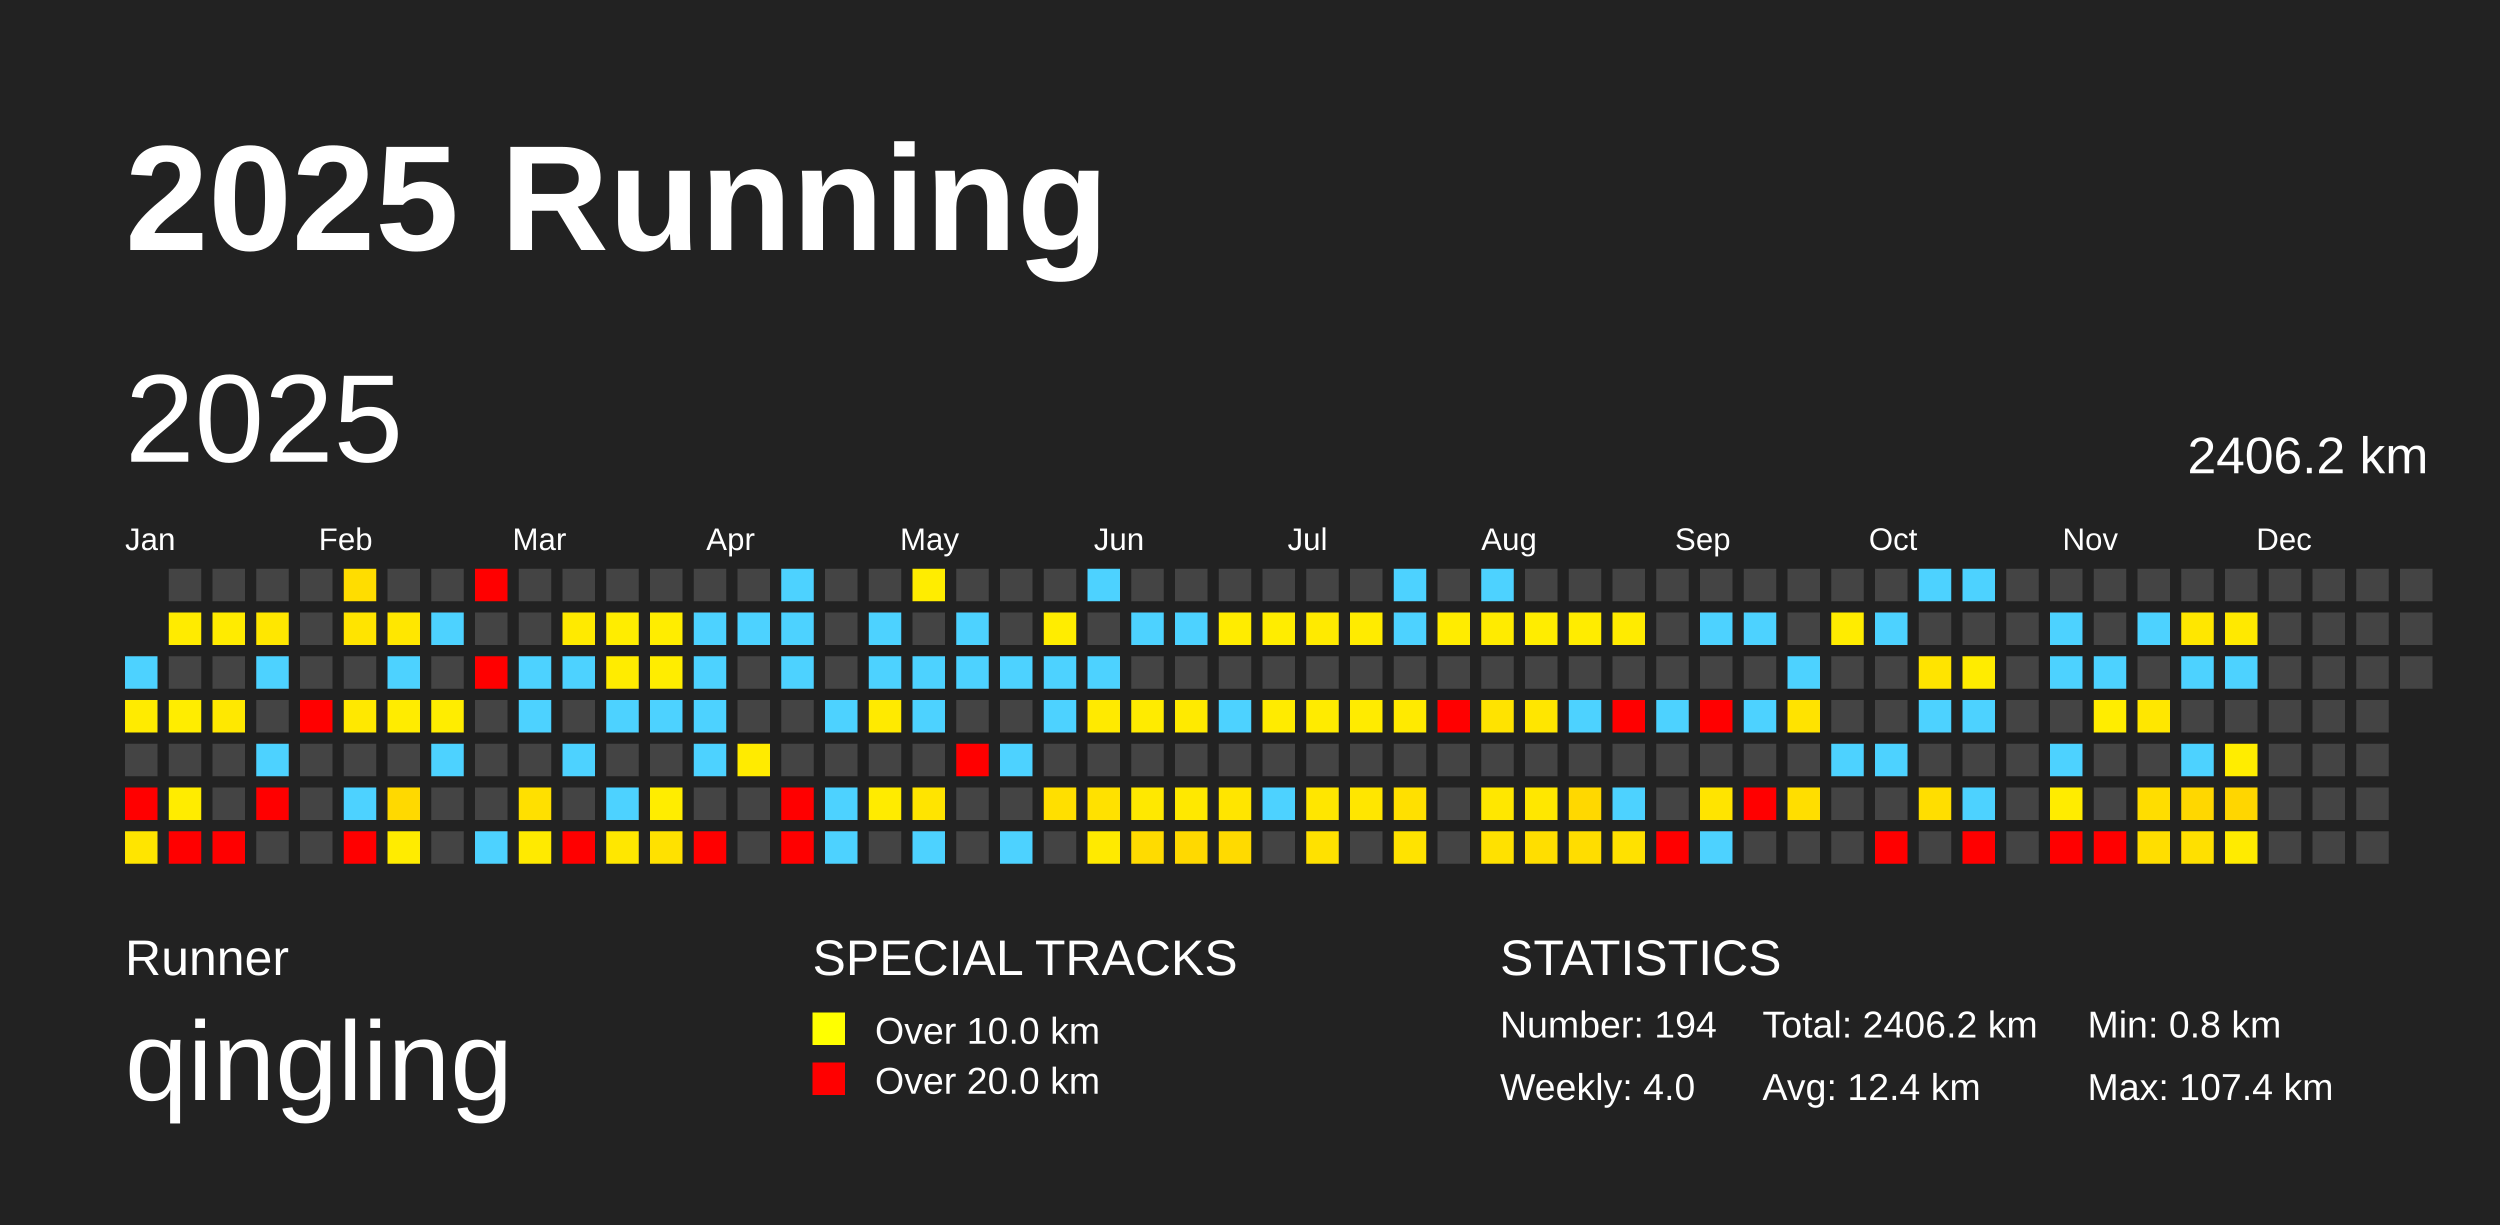
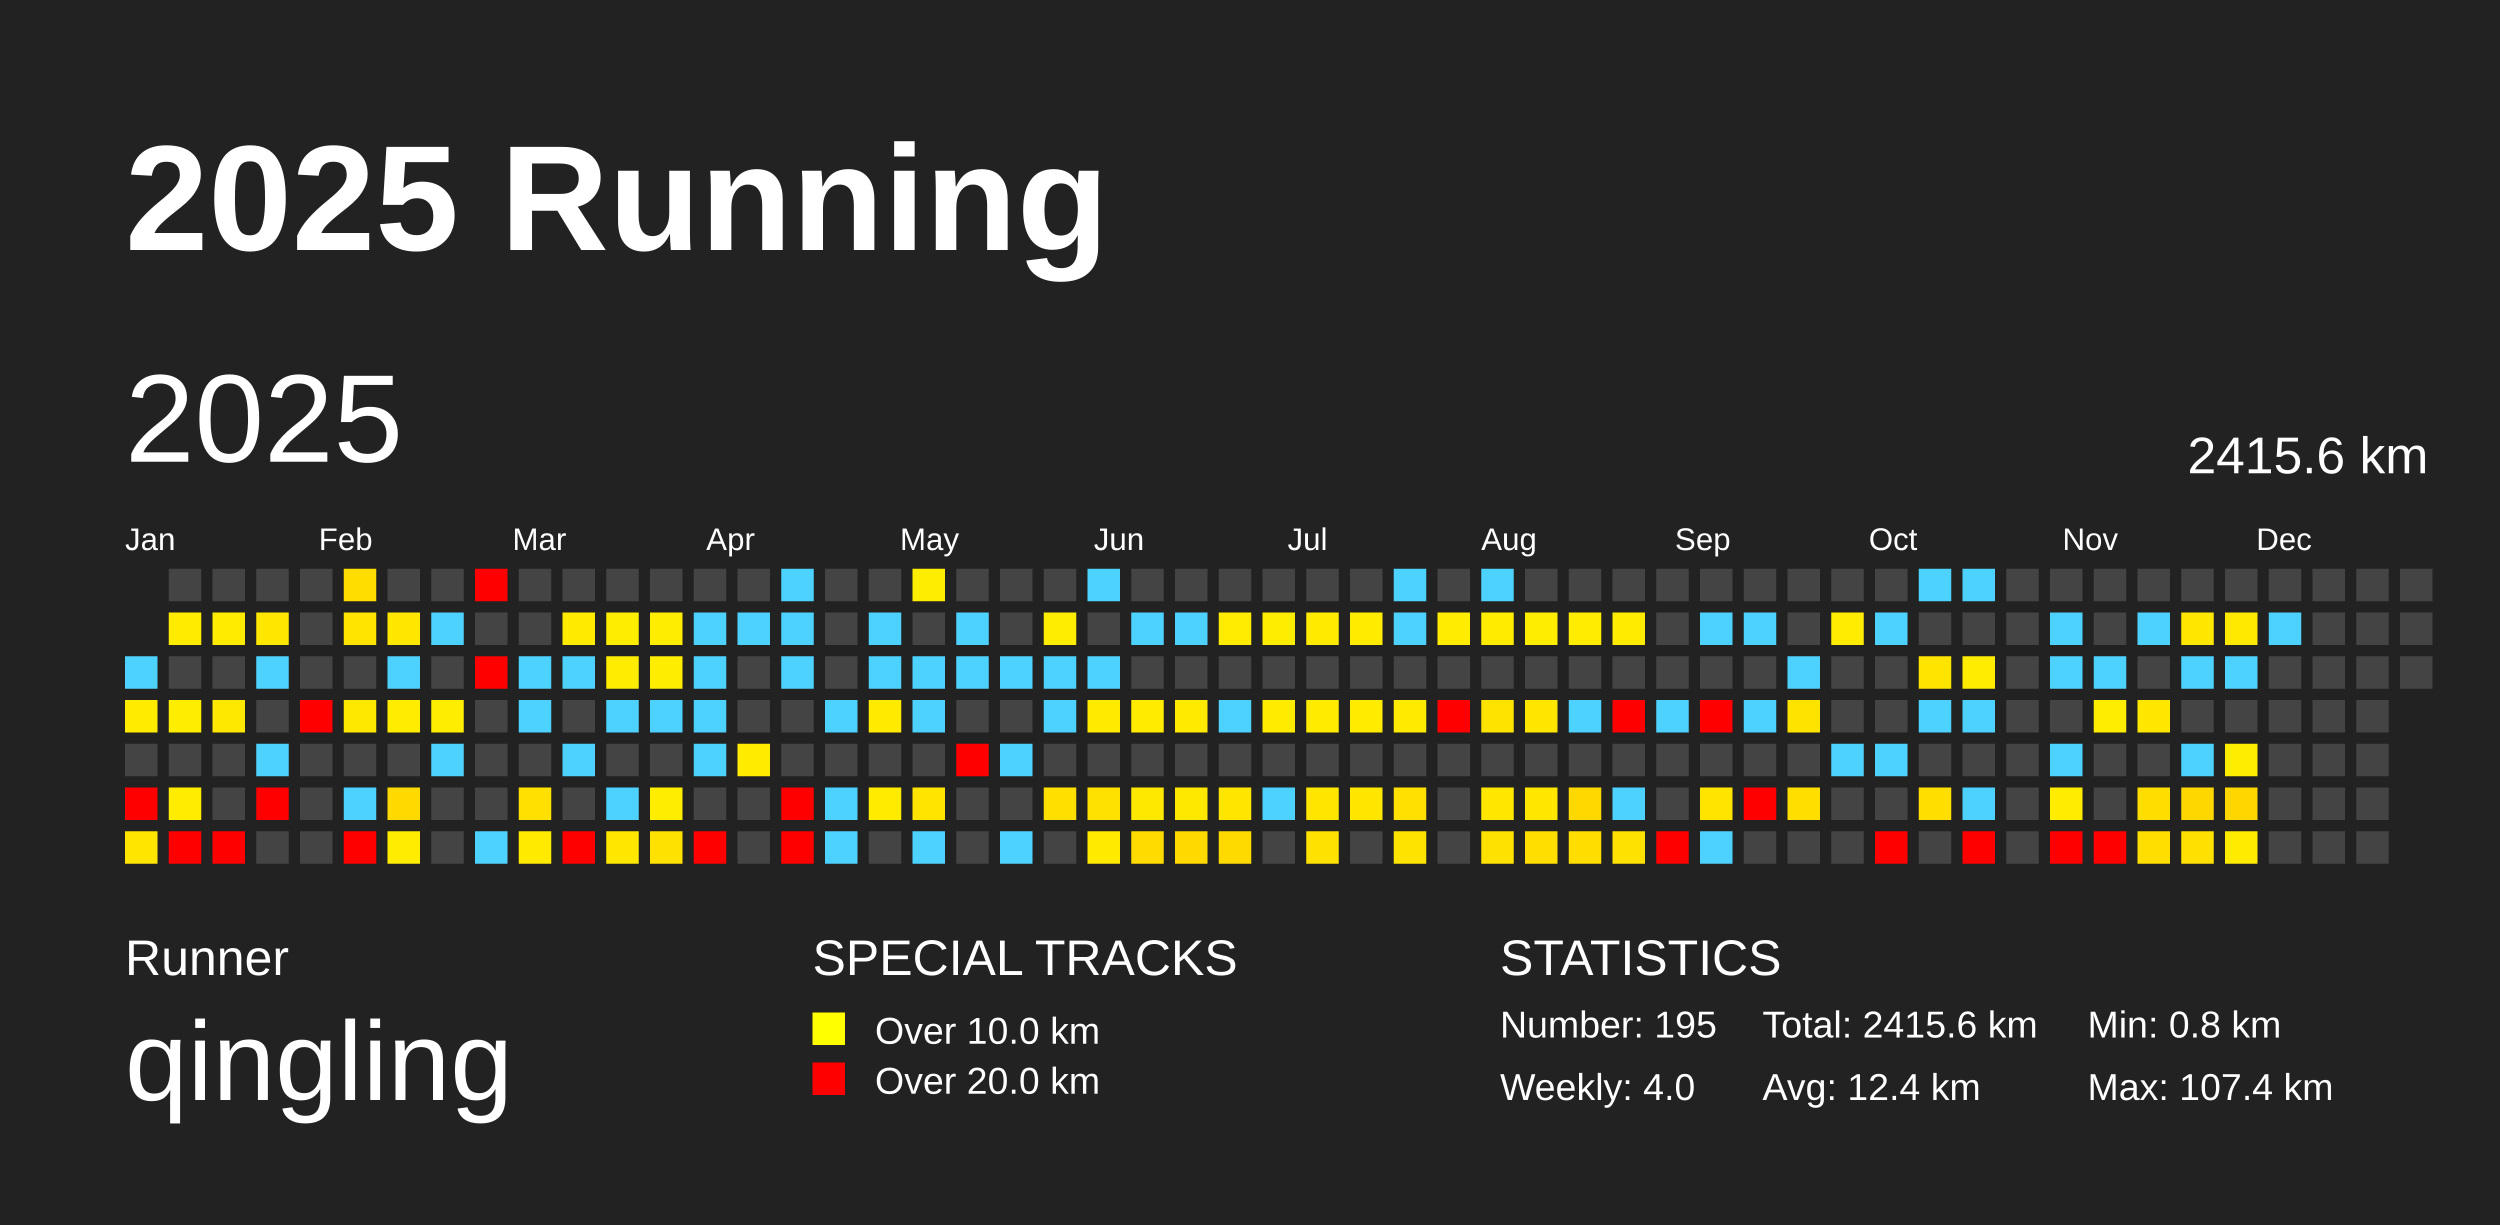
<svg xmlns="http://www.w3.org/2000/svg" baseProfile="full" height="98mm" version="1.1" viewBox="0,0,200,98" width="200mm">
  <defs />
  <rect fill="#222222" height="98" width="200" x="0" y="0" />
  <text fill="#FFFFFF" style="font-size:12px; font-family:Arial; font-weight:bold;" x="10" y="20">2025 Running</text>
  <text fill="#FFFFFF" style="font-size:4px; font-family:Arial" x="10" y="78">Runner</text>
  <text fill="#FFFFFF" style="font-size:9px; font-family:Arial" x="10" y="88">qingling</text>
  <text fill="#FFFFFF" style="font-size:4px; font-family:Arial" x="65" y="78">SPECIAL TRACKS</text>
  <rect fill="yellow" height="2.6" width="2.6" x="65" y="81" />
  <text fill="#FFFFFF" style="font-size:3px; font-family:Arial" x="70" y="83.5">Over 10.0 km</text>
  <rect fill="red" height="2.6" width="2.6" x="65" y="85" />
  <text fill="#FFFFFF" style="font-size:3px; font-family:Arial" x="70" y="87.5">Over 20.0 km</text>
  <text fill="#FFFFFF" style="font-size:4px; font-family:Arial" x="120" y="78">STATISTICS</text>
-   <text fill="#FFFFFF" style="font-size:3px; font-family:Arial" x="120" y="83">Number: 194</text>
+   <text fill="#FFFFFF" style="font-size:3px; font-family:Arial" x="120" y="83">Number: 195</text>
  <text fill="#FFFFFF" style="font-size:3px; font-family:Arial" x="120" y="88">Weekly: 4.0</text>
-   <text fill="#FFFFFF" style="font-size:3px; font-family:Arial" x="141" y="83">Total: 2406.2 km</text>
+   <text fill="#FFFFFF" style="font-size:3px; font-family:Arial" x="141" y="83">Total: 2415.6 km</text>
  <text fill="#FFFFFF" style="font-size:3px; font-family:Arial" x="141" y="88">Avg: 12.4 km</text>
  <text fill="#FFFFFF" style="font-size:3px; font-family:Arial" x="167" y="83">Min: 0.8 km</text>
  <text fill="#FFFFFF" style="font-size:3px; font-family:Arial" x="167" y="88">Max: 107.4 km</text>
  <text dominant-baseline="hanging" fill="#FFFFFF" style="font-size:10.0px; font-family:Arial;" x="10" y="30">2025</text>
-   <text dominant-baseline="hanging" fill="#FFFFFF" style="font-size:4.125px; font-family:Arial;" x="175" y="35">2406.2 km</text>
+   <text dominant-baseline="hanging" fill="#FFFFFF" style="font-size:4.125px; font-family:Arial;" x="175" y="35">2415.6 km</text>
  <text fill="#FFFFFF" style="font-size:2.5px; font-family:Arial" x="10.0" y="44">Jan</text>
  <text fill="#FFFFFF" style="font-size:2.5px; font-family:Arial" x="25.5" y="44">Feb</text>
  <text fill="#FFFFFF" style="font-size:2.5px; font-family:Arial" x="41.0" y="44">Mar</text>
  <text fill="#FFFFFF" style="font-size:2.5px; font-family:Arial" x="56.5" y="44">Apr</text>
  <text fill="#FFFFFF" style="font-size:2.5px; font-family:Arial" x="72.0" y="44">May</text>
  <text fill="#FFFFFF" style="font-size:2.5px; font-family:Arial" x="87.5" y="44">Jun</text>
  <text fill="#FFFFFF" style="font-size:2.5px; font-family:Arial" x="103.0" y="44">Jul</text>
  <text fill="#FFFFFF" style="font-size:2.5px; font-family:Arial" x="118.5" y="44">Aug</text>
  <text fill="#FFFFFF" style="font-size:2.5px; font-family:Arial" x="134.0" y="44">Sep</text>
  <text fill="#FFFFFF" style="font-size:2.5px; font-family:Arial" x="149.5" y="44">Oct</text>
  <text fill="#FFFFFF" style="font-size:2.5px; font-family:Arial" x="165.0" y="44">Nov</text>
  <text fill="#FFFFFF" style="font-size:2.5px; font-family:Arial" x="180.5" y="44">Dec</text>
  <rect fill="#4dd2ff" height="2.6" width="2.6" x="10.0" y="52.5" />
  <rect fill="#ffeb00" height="2.6" width="2.6" x="10.0" y="56.0" />
  <rect fill="#444444" height="2.6" width="2.6" x="10.0" y="59.5" />
  <rect fill="red" height="2.6" width="2.6" x="10.0" y="63.0" />
  <rect fill="#ffe500" height="2.6" width="2.6" x="10.0" y="66.5" />
  <rect fill="#444444" height="2.6" width="2.6" x="13.5" y="45.5" />
  <rect fill="#ffeb00" height="2.6" width="2.6" x="13.5" y="49.0" />
  <rect fill="#444444" height="2.6" width="2.6" x="13.5" y="52.5" />
  <rect fill="#ffed00" height="2.6" width="2.6" x="13.5" y="56.0" />
  <rect fill="#444444" height="2.6" width="2.6" x="13.5" y="59.5" />
  <rect fill="#ffec00" height="2.6" width="2.6" x="13.5" y="63.0" />
  <rect fill="red" height="2.6" width="2.6" x="13.5" y="66.5" />
  <rect fill="#444444" height="2.6" width="2.6" x="17.0" y="45.5" />
  <rect fill="#ffeb00" height="2.6" width="2.6" x="17.0" y="49.0" />
  <rect fill="#444444" height="2.6" width="2.6" x="17.0" y="52.5" />
  <rect fill="#ffe800" height="2.6" width="2.6" x="17.0" y="56.0" />
  <rect fill="#444444" height="2.6" width="2.6" x="17.0" y="59.5" />
  <rect fill="#444444" height="2.6" width="2.6" x="17.0" y="63.0" />
  <rect fill="red" height="2.6" width="2.6" x="17.0" y="66.5" />
  <rect fill="#444444" height="2.6" width="2.6" x="20.5" y="45.5" />
  <rect fill="#ffe700" height="2.6" width="2.6" x="20.5" y="49.0" />
  <rect fill="#4dd2ff" height="2.6" width="2.6" x="20.5" y="52.5" />
  <rect fill="#444444" height="2.6" width="2.6" x="20.5" y="56.0" />
  <rect fill="#4dd2ff" height="2.6" width="2.6" x="20.5" y="59.5" />
  <rect fill="red" height="2.6" width="2.6" x="20.5" y="63.0" />
  <rect fill="#444444" height="2.6" width="2.6" x="20.5" y="66.5" />
  <rect fill="#444444" height="2.6" width="2.6" x="24.0" y="45.5" />
  <rect fill="#444444" height="2.6" width="2.6" x="24.0" y="49.0" />
  <rect fill="#444444" height="2.6" width="2.6" x="24.0" y="52.5" />
  <rect fill="red" height="2.6" width="2.6" x="24.0" y="56.0" />
  <rect fill="#444444" height="2.6" width="2.6" x="24.0" y="59.5" />
  <rect fill="#444444" height="2.6" width="2.6" x="24.0" y="63.0" />
  <rect fill="#444444" height="2.6" width="2.6" x="24.0" y="66.5" />
  <rect fill="#ffdd00" height="2.6" width="2.6" x="27.5" y="45.5" />
  <rect fill="#ffe400" height="2.6" width="2.6" x="27.5" y="49.0" />
  <rect fill="#444444" height="2.6" width="2.6" x="27.5" y="52.5" />
  <rect fill="#ffe800" height="2.6" width="2.6" x="27.5" y="56.0" />
  <rect fill="#444444" height="2.6" width="2.6" x="27.5" y="59.5" />
  <rect fill="#4dd2ff" height="2.6" width="2.6" x="27.5" y="63.0" />
  <rect fill="red" height="2.6" width="2.6" x="27.5" y="66.5" />
  <rect fill="#444444" height="2.6" width="2.6" x="31.0" y="45.5" />
  <rect fill="#ffe700" height="2.6" width="2.6" x="31.0" y="49.0" />
  <rect fill="#4dd2ff" height="2.6" width="2.6" x="31.0" y="52.5" />
  <rect fill="#ffec00" height="2.6" width="2.6" x="31.0" y="56.0" />
  <rect fill="#444444" height="2.6" width="2.6" x="31.0" y="59.5" />
  <rect fill="#ffd900" height="2.6" width="2.6" x="31.0" y="63.0" />
  <rect fill="#ffec00" height="2.6" width="2.6" x="31.0" y="66.5" />
  <rect fill="#444444" height="2.6" width="2.6" x="34.5" y="45.5" />
  <rect fill="#4dd2ff" height="2.6" width="2.6" x="34.5" y="49.0" />
  <rect fill="#444444" height="2.6" width="2.6" x="34.5" y="52.5" />
  <rect fill="#ffed00" height="2.6" width="2.6" x="34.5" y="56.0" />
  <rect fill="#4dd2ff" height="2.6" width="2.6" x="34.5" y="59.5" />
  <rect fill="#444444" height="2.6" width="2.6" x="34.5" y="63.0" />
  <rect fill="#444444" height="2.6" width="2.6" x="34.5" y="66.5" />
  <rect fill="red" height="2.6" width="2.6" x="38.0" y="45.5" />
  <rect fill="#444444" height="2.6" width="2.6" x="38.0" y="49.0" />
  <rect fill="red" height="2.6" width="2.6" x="38.0" y="52.5" />
  <rect fill="#444444" height="2.6" width="2.6" x="38.0" y="56.0" />
  <rect fill="#444444" height="2.6" width="2.6" x="38.0" y="59.5" />
  <rect fill="#444444" height="2.6" width="2.6" x="38.0" y="63.0" />
  <rect fill="#4dd2ff" height="2.6" width="2.6" x="38.0" y="66.5" />
  <rect fill="#444444" height="2.6" width="2.6" x="41.5" y="45.5" />
  <rect fill="#444444" height="2.6" width="2.6" x="41.5" y="49.0" />
  <rect fill="#4dd2ff" height="2.6" width="2.6" x="41.5" y="52.5" />
  <rect fill="#4dd2ff" height="2.6" width="2.6" x="41.5" y="56.0" />
  <rect fill="#444444" height="2.6" width="2.6" x="41.5" y="59.5" />
  <rect fill="#ffe000" height="2.6" width="2.6" x="41.5" y="63.0" />
  <rect fill="#ffea00" height="2.6" width="2.6" x="41.5" y="66.5" />
  <rect fill="#444444" height="2.6" width="2.6" x="45.0" y="45.5" />
  <rect fill="#ffea00" height="2.6" width="2.6" x="45.0" y="49.0" />
  <rect fill="#4dd2ff" height="2.6" width="2.6" x="45.0" y="52.5" />
  <rect fill="#444444" height="2.6" width="2.6" x="45.0" y="56.0" />
  <rect fill="#4dd2ff" height="2.6" width="2.6" x="45.0" y="59.5" />
  <rect fill="#444444" height="2.6" width="2.6" x="45.0" y="63.0" />
  <rect fill="red" height="2.6" width="2.6" x="45.0" y="66.5" />
  <rect fill="#444444" height="2.6" width="2.6" x="48.5" y="45.5" />
  <rect fill="#ffed00" height="2.6" width="2.6" x="48.5" y="49.0" />
  <rect fill="#ffec00" height="2.6" width="2.6" x="48.5" y="52.5" />
  <rect fill="#4dd2ff" height="2.6" width="2.6" x="48.5" y="56.0" />
  <rect fill="#444444" height="2.6" width="2.6" x="48.5" y="59.5" />
  <rect fill="#4dd2ff" height="2.6" width="2.6" x="48.5" y="63.0" />
  <rect fill="#ffe700" height="2.6" width="2.6" x="48.5" y="66.5" />
  <rect fill="#444444" height="2.6" width="2.6" x="52.0" y="45.5" />
  <rect fill="#ffed00" height="2.6" width="2.6" x="52.0" y="49.0" />
  <rect fill="#ffed00" height="2.6" width="2.6" x="52.0" y="52.5" />
  <rect fill="#4dd2ff" height="2.6" width="2.6" x="52.0" y="56.0" />
  <rect fill="#444444" height="2.6" width="2.6" x="52.0" y="59.5" />
  <rect fill="#ffed00" height="2.6" width="2.6" x="52.0" y="63.0" />
  <rect fill="#ffe100" height="2.6" width="2.6" x="52.0" y="66.5" />
  <rect fill="#444444" height="2.6" width="2.6" x="55.5" y="45.5" />
  <rect fill="#4dd2ff" height="2.6" width="2.6" x="55.5" y="49.0" />
  <rect fill="#4dd2ff" height="2.6" width="2.6" x="55.5" y="52.5" />
  <rect fill="#4dd2ff" height="2.6" width="2.6" x="55.5" y="56.0" />
  <rect fill="#4dd2ff" height="2.6" width="2.6" x="55.5" y="59.5" />
  <rect fill="#444444" height="2.6" width="2.6" x="55.5" y="63.0" />
  <rect fill="red" height="2.6" width="2.6" x="55.5" y="66.5" />
  <rect fill="#444444" height="2.6" width="2.6" x="59.0" y="45.5" />
  <rect fill="#4dd2ff" height="2.6" width="2.6" x="59.0" y="49.0" />
  <rect fill="#444444" height="2.6" width="2.6" x="59.0" y="52.5" />
  <rect fill="#444444" height="2.6" width="2.6" x="59.0" y="56.0" />
  <rect fill="#ffeb00" height="2.6" width="2.6" x="59.0" y="59.5" />
  <rect fill="#444444" height="2.6" width="2.6" x="59.0" y="63.0" />
  <rect fill="#444444" height="2.6" width="2.6" x="59.0" y="66.5" />
  <rect fill="#4dd2ff" height="2.6" width="2.6" x="62.5" y="45.5" />
  <rect fill="#4dd2ff" height="2.6" width="2.6" x="62.5" y="49.0" />
  <rect fill="#4dd2ff" height="2.6" width="2.6" x="62.5" y="52.5" />
  <rect fill="#444444" height="2.6" width="2.6" x="62.5" y="56.0" />
  <rect fill="#444444" height="2.6" width="2.6" x="62.5" y="59.5" />
  <rect fill="red" height="2.6" width="2.6" x="62.5" y="63.0" />
  <rect fill="red" height="2.6" width="2.6" x="62.5" y="66.5" />
  <rect fill="#444444" height="2.6" width="2.6" x="66.0" y="45.5" />
  <rect fill="#444444" height="2.6" width="2.6" x="66.0" y="49.0" />
  <rect fill="#444444" height="2.6" width="2.6" x="66.0" y="52.5" />
  <rect fill="#4dd2ff" height="2.6" width="2.6" x="66.0" y="56.0" />
  <rect fill="#444444" height="2.6" width="2.6" x="66.0" y="59.5" />
  <rect fill="#4dd2ff" height="2.6" width="2.6" x="66.0" y="63.0" />
  <rect fill="#4dd2ff" height="2.6" width="2.6" x="66.0" y="66.5" />
  <rect fill="#444444" height="2.6" width="2.6" x="69.5" y="45.5" />
  <rect fill="#4dd2ff" height="2.6" width="2.6" x="69.5" y="49.0" />
  <rect fill="#4dd2ff" height="2.6" width="2.6" x="69.5" y="52.5" />
  <rect fill="#ffea00" height="2.6" width="2.6" x="69.5" y="56.0" />
  <rect fill="#444444" height="2.6" width="2.6" x="69.5" y="59.5" />
  <rect fill="#ffeb00" height="2.6" width="2.6" x="69.5" y="63.0" />
  <rect fill="#444444" height="2.6" width="2.6" x="69.5" y="66.5" />
  <rect fill="#ffed00" height="2.6" width="2.6" x="73.0" y="45.5" />
  <rect fill="#444444" height="2.6" width="2.6" x="73.0" y="49.0" />
  <rect fill="#4dd2ff" height="2.6" width="2.6" x="73.0" y="52.5" />
  <rect fill="#4dd2ff" height="2.6" width="2.6" x="73.0" y="56.0" />
  <rect fill="#444444" height="2.6" width="2.6" x="73.0" y="59.5" />
  <rect fill="#ffe400" height="2.6" width="2.6" x="73.0" y="63.0" />
  <rect fill="#4dd2ff" height="2.6" width="2.6" x="73.0" y="66.5" />
  <rect fill="#444444" height="2.6" width="2.6" x="76.5" y="45.5" />
  <rect fill="#4dd2ff" height="2.6" width="2.6" x="76.5" y="49.0" />
  <rect fill="#4dd2ff" height="2.6" width="2.6" x="76.5" y="52.5" />
  <rect fill="#444444" height="2.6" width="2.6" x="76.5" y="56.0" />
  <rect fill="red" height="2.6" width="2.6" x="76.5" y="59.5" />
  <rect fill="#444444" height="2.6" width="2.6" x="76.5" y="63.0" />
  <rect fill="#444444" height="2.6" width="2.6" x="76.5" y="66.5" />
  <rect fill="#444444" height="2.6" width="2.6" x="80.0" y="45.5" />
  <rect fill="#444444" height="2.6" width="2.6" x="80.0" y="49.0" />
  <rect fill="#4dd2ff" height="2.6" width="2.6" x="80.0" y="52.5" />
  <rect fill="#444444" height="2.6" width="2.6" x="80.0" y="56.0" />
  <rect fill="#4dd2ff" height="2.6" width="2.6" x="80.0" y="59.5" />
  <rect fill="#444444" height="2.6" width="2.6" x="80.0" y="63.0" />
  <rect fill="#4dd2ff" height="2.6" width="2.6" x="80.0" y="66.5" />
  <rect fill="#444444" height="2.6" width="2.6" x="83.5" y="45.5" />
  <rect fill="#ffed00" height="2.6" width="2.6" x="83.5" y="49.0" />
  <rect fill="#4dd2ff" height="2.6" width="2.6" x="83.5" y="52.5" />
  <rect fill="#4dd2ff" height="2.6" width="2.6" x="83.5" y="56.0" />
  <rect fill="#444444" height="2.6" width="2.6" x="83.5" y="59.5" />
  <rect fill="#ffdf00" height="2.6" width="2.6" x="83.5" y="63.0" />
  <rect fill="#444444" height="2.6" width="2.6" x="83.5" y="66.5" />
  <rect fill="#4dd2ff" height="2.6" width="2.6" x="87.0" y="45.5" />
  <rect fill="#444444" height="2.6" width="2.6" x="87.0" y="49.0" />
  <rect fill="#4dd2ff" height="2.6" width="2.6" x="87.0" y="52.5" />
  <rect fill="#ffea00" height="2.6" width="2.6" x="87.0" y="56.0" />
  <rect fill="#444444" height="2.6" width="2.6" x="87.0" y="59.5" />
  <rect fill="#ffe100" height="2.6" width="2.6" x="87.0" y="63.0" />
  <rect fill="#ffea00" height="2.6" width="2.6" x="87.0" y="66.5" />
  <rect fill="#444444" height="2.6" width="2.6" x="90.5" y="45.5" />
  <rect fill="#4dd2ff" height="2.6" width="2.6" x="90.5" y="49.0" />
  <rect fill="#444444" height="2.6" width="2.6" x="90.5" y="52.5" />
  <rect fill="#ffeb00" height="2.6" width="2.6" x="90.5" y="56.0" />
  <rect fill="#444444" height="2.6" width="2.6" x="90.5" y="59.5" />
  <rect fill="#ffe800" height="2.6" width="2.6" x="90.5" y="63.0" />
  <rect fill="#ffdb00" height="2.6" width="2.6" x="90.5" y="66.5" />
  <rect fill="#444444" height="2.6" width="2.6" x="94.0" y="45.5" />
  <rect fill="#4dd2ff" height="2.6" width="2.6" x="94.0" y="49.0" />
  <rect fill="#444444" height="2.6" width="2.6" x="94.0" y="52.5" />
  <rect fill="#ffea00" height="2.6" width="2.6" x="94.0" y="56.0" />
  <rect fill="#444444" height="2.6" width="2.6" x="94.0" y="59.5" />
  <rect fill="#ffe800" height="2.6" width="2.6" x="94.0" y="63.0" />
  <rect fill="#ffd900" height="2.6" width="2.6" x="94.0" y="66.5" />
  <rect fill="#444444" height="2.6" width="2.6" x="97.5" y="45.5" />
  <rect fill="#ffec00" height="2.6" width="2.6" x="97.5" y="49.0" />
  <rect fill="#444444" height="2.6" width="2.6" x="97.5" y="52.5" />
  <rect fill="#4dd2ff" height="2.6" width="2.6" x="97.5" y="56.0" />
  <rect fill="#444444" height="2.6" width="2.6" x="97.5" y="59.5" />
  <rect fill="#ffe500" height="2.6" width="2.6" x="97.5" y="63.0" />
  <rect fill="#ffda00" height="2.6" width="2.6" x="97.5" y="66.5" />
  <rect fill="#444444" height="2.6" width="2.6" x="101.0" y="45.5" />
  <rect fill="#ffed00" height="2.6" width="2.6" x="101.0" y="49.0" />
  <rect fill="#444444" height="2.6" width="2.6" x="101.0" y="52.5" />
  <rect fill="#ffeb00" height="2.6" width="2.6" x="101.0" y="56.0" />
  <rect fill="#444444" height="2.6" width="2.6" x="101.0" y="59.5" />
  <rect fill="#4dd2ff" height="2.6" width="2.6" x="101.0" y="63.0" />
  <rect fill="#444444" height="2.6" width="2.6" x="101.0" y="66.5" />
  <rect fill="#444444" height="2.6" width="2.6" x="104.5" y="45.5" />
  <rect fill="#ffea00" height="2.6" width="2.6" x="104.5" y="49.0" />
  <rect fill="#444444" height="2.6" width="2.6" x="104.5" y="52.5" />
  <rect fill="#ffeb00" height="2.6" width="2.6" x="104.5" y="56.0" />
  <rect fill="#444444" height="2.6" width="2.6" x="104.5" y="59.5" />
  <rect fill="#ffe600" height="2.6" width="2.6" x="104.5" y="63.0" />
  <rect fill="#ffe100" height="2.6" width="2.6" x="104.5" y="66.5" />
  <rect fill="#444444" height="2.6" width="2.6" x="108.0" y="45.5" />
  <rect fill="#ffeb00" height="2.6" width="2.6" x="108.0" y="49.0" />
  <rect fill="#444444" height="2.6" width="2.6" x="108.0" y="52.5" />
  <rect fill="#ffeb00" height="2.6" width="2.6" x="108.0" y="56.0" />
  <rect fill="#444444" height="2.6" width="2.6" x="108.0" y="59.5" />
  <rect fill="#ffe600" height="2.6" width="2.6" x="108.0" y="63.0" />
  <rect fill="#444444" height="2.6" width="2.6" x="108.0" y="66.5" />
  <rect fill="#4dd2ff" height="2.6" width="2.6" x="111.5" y="45.5" />
  <rect fill="#4dd2ff" height="2.6" width="2.6" x="111.5" y="49.0" />
  <rect fill="#444444" height="2.6" width="2.6" x="111.5" y="52.5" />
  <rect fill="#ffea00" height="2.6" width="2.6" x="111.5" y="56.0" />
  <rect fill="#444444" height="2.6" width="2.6" x="111.5" y="59.5" />
  <rect fill="#ffe000" height="2.6" width="2.6" x="111.5" y="63.0" />
  <rect fill="#ffe300" height="2.6" width="2.6" x="111.5" y="66.5" />
  <rect fill="#444444" height="2.6" width="2.6" x="115.0" y="45.5" />
  <rect fill="#ffec00" height="2.6" width="2.6" x="115.0" y="49.0" />
  <rect fill="#444444" height="2.6" width="2.6" x="115.0" y="52.5" />
  <rect fill="red" height="2.6" width="2.6" x="115.0" y="56.0" />
  <rect fill="#444444" height="2.6" width="2.6" x="115.0" y="59.5" />
  <rect fill="#444444" height="2.6" width="2.6" x="115.0" y="63.0" />
  <rect fill="#444444" height="2.6" width="2.6" x="115.0" y="66.5" />
  <rect fill="#4dd2ff" height="2.6" width="2.6" x="118.5" y="45.5" />
  <rect fill="#ffeb00" height="2.6" width="2.6" x="118.5" y="49.0" />
  <rect fill="#444444" height="2.6" width="2.6" x="118.5" y="52.5" />
  <rect fill="#ffe300" height="2.6" width="2.6" x="118.5" y="56.0" />
  <rect fill="#444444" height="2.6" width="2.6" x="118.5" y="59.5" />
  <rect fill="#ffe700" height="2.6" width="2.6" x="118.5" y="63.0" />
  <rect fill="#ffe100" height="2.6" width="2.6" x="118.5" y="66.5" />
  <rect fill="#444444" height="2.6" width="2.6" x="122.0" y="45.5" />
  <rect fill="#ffed00" height="2.6" width="2.6" x="122.0" y="49.0" />
  <rect fill="#444444" height="2.6" width="2.6" x="122.0" y="52.5" />
  <rect fill="#ffe600" height="2.6" width="2.6" x="122.0" y="56.0" />
  <rect fill="#444444" height="2.6" width="2.6" x="122.0" y="59.5" />
  <rect fill="#ffe700" height="2.6" width="2.6" x="122.0" y="63.0" />
  <rect fill="#ffde00" height="2.6" width="2.6" x="122.0" y="66.5" />
  <rect fill="#444444" height="2.6" width="2.6" x="125.5" y="45.5" />
  <rect fill="#ffec00" height="2.6" width="2.6" x="125.5" y="49.0" />
  <rect fill="#444444" height="2.6" width="2.6" x="125.5" y="52.5" />
  <rect fill="#4dd2ff" height="2.6" width="2.6" x="125.5" y="56.0" />
  <rect fill="#444444" height="2.6" width="2.6" x="125.5" y="59.5" />
  <rect fill="#ffd800" height="2.6" width="2.6" x="125.5" y="63.0" />
  <rect fill="#ffdd00" height="2.6" width="2.6" x="125.5" y="66.5" />
  <rect fill="#444444" height="2.6" width="2.6" x="129.0" y="45.5" />
  <rect fill="#ffeb00" height="2.6" width="2.6" x="129.0" y="49.0" />
  <rect fill="#444444" height="2.6" width="2.6" x="129.0" y="52.5" />
  <rect fill="red" height="2.6" width="2.6" x="129.0" y="56.0" />
  <rect fill="#444444" height="2.6" width="2.6" x="129.0" y="59.5" />
  <rect fill="#4dd2ff" height="2.6" width="2.6" x="129.0" y="63.0" />
  <rect fill="#ffe100" height="2.6" width="2.6" x="129.0" y="66.5" />
  <rect fill="#444444" height="2.6" width="2.6" x="132.5" y="45.5" />
  <rect fill="#444444" height="2.6" width="2.6" x="132.5" y="49.0" />
  <rect fill="#444444" height="2.6" width="2.6" x="132.5" y="52.5" />
  <rect fill="#4dd2ff" height="2.6" width="2.6" x="132.5" y="56.0" />
  <rect fill="#444444" height="2.6" width="2.6" x="132.5" y="59.5" />
  <rect fill="#444444" height="2.6" width="2.6" x="132.5" y="63.0" />
  <rect fill="red" height="2.6" width="2.6" x="132.5" y="66.5" />
  <rect fill="#444444" height="2.6" width="2.6" x="136.0" y="45.5" />
  <rect fill="#4dd2ff" height="2.6" width="2.6" x="136.0" y="49.0" />
  <rect fill="#444444" height="2.6" width="2.6" x="136.0" y="52.5" />
  <rect fill="red" height="2.6" width="2.6" x="136.0" y="56.0" />
  <rect fill="#444444" height="2.6" width="2.6" x="136.0" y="59.5" />
  <rect fill="#ffe400" height="2.6" width="2.6" x="136.0" y="63.0" />
  <rect fill="#4dd2ff" height="2.6" width="2.6" x="136.0" y="66.5" />
  <rect fill="#444444" height="2.6" width="2.6" x="139.5" y="45.5" />
  <rect fill="#4dd2ff" height="2.6" width="2.6" x="139.5" y="49.0" />
  <rect fill="#444444" height="2.6" width="2.6" x="139.5" y="52.5" />
  <rect fill="#4dd2ff" height="2.6" width="2.6" x="139.5" y="56.0" />
  <rect fill="#444444" height="2.6" width="2.6" x="139.5" y="59.5" />
  <rect fill="red" height="2.6" width="2.6" x="139.5" y="63.0" />
  <rect fill="#444444" height="2.6" width="2.6" x="139.5" y="66.5" />
  <rect fill="#444444" height="2.6" width="2.6" x="143.0" y="45.5" />
  <rect fill="#444444" height="2.6" width="2.6" x="143.0" y="49.0" />
  <rect fill="#4dd2ff" height="2.6" width="2.6" x="143.0" y="52.5" />
  <rect fill="#ffe300" height="2.6" width="2.6" x="143.0" y="56.0" />
  <rect fill="#444444" height="2.6" width="2.6" x="143.0" y="59.5" />
  <rect fill="#ffde00" height="2.6" width="2.6" x="143.0" y="63.0" />
  <rect fill="#444444" height="2.6" width="2.6" x="143.0" y="66.5" />
  <rect fill="#444444" height="2.6" width="2.6" x="146.5" y="45.5" />
  <rect fill="#ffec00" height="2.6" width="2.6" x="146.5" y="49.0" />
  <rect fill="#444444" height="2.6" width="2.6" x="146.5" y="52.5" />
  <rect fill="#444444" height="2.6" width="2.6" x="146.5" y="56.0" />
  <rect fill="#4dd2ff" height="2.6" width="2.6" x="146.5" y="59.5" />
  <rect fill="#444444" height="2.6" width="2.6" x="146.5" y="63.0" />
  <rect fill="#444444" height="2.6" width="2.6" x="146.5" y="66.5" />
  <rect fill="#444444" height="2.6" width="2.6" x="150.0" y="45.5" />
  <rect fill="#4dd2ff" height="2.6" width="2.6" x="150.0" y="49.0" />
  <rect fill="#444444" height="2.6" width="2.6" x="150.0" y="52.5" />
  <rect fill="#444444" height="2.6" width="2.6" x="150.0" y="56.0" />
  <rect fill="#4dd2ff" height="2.6" width="2.6" x="150.0" y="59.5" />
  <rect fill="#444444" height="2.6" width="2.6" x="150.0" y="63.0" />
  <rect fill="red" height="2.6" width="2.6" x="150.0" y="66.5" />
  <rect fill="#4dd2ff" height="2.6" width="2.6" x="153.5" y="45.5" />
  <rect fill="#444444" height="2.6" width="2.6" x="153.5" y="49.0" />
  <rect fill="#ffe400" height="2.6" width="2.6" x="153.5" y="52.5" />
  <rect fill="#4dd2ff" height="2.6" width="2.6" x="153.5" y="56.0" />
  <rect fill="#444444" height="2.6" width="2.6" x="153.5" y="59.5" />
  <rect fill="#ffde00" height="2.6" width="2.6" x="153.5" y="63.0" />
  <rect fill="#444444" height="2.6" width="2.6" x="153.5" y="66.5" />
  <rect fill="#4dd2ff" height="2.6" width="2.6" x="157.0" y="45.5" />
  <rect fill="#444444" height="2.6" width="2.6" x="157.0" y="49.0" />
  <rect fill="#ffec00" height="2.6" width="2.6" x="157.0" y="52.5" />
  <rect fill="#4dd2ff" height="2.6" width="2.6" x="157.0" y="56.0" />
  <rect fill="#444444" height="2.6" width="2.6" x="157.0" y="59.5" />
  <rect fill="#4dd2ff" height="2.6" width="2.6" x="157.0" y="63.0" />
  <rect fill="red" height="2.6" width="2.6" x="157.0" y="66.5" />
  <rect fill="#444444" height="2.6" width="2.6" x="160.5" y="45.5" />
  <rect fill="#444444" height="2.6" width="2.6" x="160.5" y="49.0" />
  <rect fill="#444444" height="2.6" width="2.6" x="160.5" y="52.5" />
  <rect fill="#444444" height="2.6" width="2.6" x="160.5" y="56.0" />
  <rect fill="#444444" height="2.6" width="2.6" x="160.5" y="59.5" />
  <rect fill="#444444" height="2.6" width="2.6" x="160.5" y="63.0" />
  <rect fill="#444444" height="2.6" width="2.6" x="160.5" y="66.5" />
  <rect fill="#444444" height="2.6" width="2.6" x="164.0" y="45.5" />
  <rect fill="#4dd2ff" height="2.6" width="2.6" x="164.0" y="49.0" />
  <rect fill="#4dd2ff" height="2.6" width="2.6" x="164.0" y="52.5" />
  <rect fill="#444444" height="2.6" width="2.6" x="164.0" y="56.0" />
  <rect fill="#4dd2ff" height="2.6" width="2.6" x="164.0" y="59.5" />
  <rect fill="#ffec00" height="2.6" width="2.6" x="164.0" y="63.0" />
  <rect fill="red" height="2.6" width="2.6" x="164.0" y="66.5" />
  <rect fill="#444444" height="2.6" width="2.6" x="167.5" y="45.5" />
  <rect fill="#444444" height="2.6" width="2.6" x="167.5" y="49.0" />
  <rect fill="#4dd2ff" height="2.6" width="2.6" x="167.5" y="52.5" />
  <rect fill="#ffed00" height="2.6" width="2.6" x="167.5" y="56.0" />
  <rect fill="#444444" height="2.6" width="2.6" x="167.5" y="59.5" />
  <rect fill="#444444" height="2.6" width="2.6" x="167.5" y="63.0" />
  <rect fill="red" height="2.6" width="2.6" x="167.5" y="66.5" />
  <rect fill="#444444" height="2.6" width="2.6" x="171.0" y="45.5" />
  <rect fill="#4dd2ff" height="2.6" width="2.6" x="171.0" y="49.0" />
  <rect fill="#444444" height="2.6" width="2.6" x="171.0" y="52.5" />
  <rect fill="#ffe700" height="2.6" width="2.6" x="171.0" y="56.0" />
  <rect fill="#444444" height="2.6" width="2.6" x="171.0" y="59.5" />
  <rect fill="#ffdd00" height="2.6" width="2.6" x="171.0" y="63.0" />
  <rect fill="#ffde00" height="2.6" width="2.6" x="171.0" y="66.5" />
  <rect fill="#444444" height="2.6" width="2.6" x="174.5" y="45.5" />
  <rect fill="#ffe700" height="2.6" width="2.6" x="174.5" y="49.0" />
  <rect fill="#4dd2ff" height="2.6" width="2.6" x="174.5" y="52.5" />
  <rect fill="#444444" height="2.6" width="2.6" x="174.5" y="56.0" />
  <rect fill="#4dd2ff" height="2.6" width="2.6" x="174.5" y="59.5" />
  <rect fill="#ffd700" height="2.6" width="2.6" x="174.5" y="63.0" />
  <rect fill="#ffe000" height="2.6" width="2.6" x="174.5" y="66.5" />
  <rect fill="#444444" height="2.6" width="2.6" x="178.0" y="45.5" />
  <rect fill="#ffe900" height="2.6" width="2.6" x="178.0" y="49.0" />
  <rect fill="#4dd2ff" height="2.6" width="2.6" x="178.0" y="52.5" />
  <rect fill="#444444" height="2.6" width="2.6" x="178.0" y="56.0" />
  <rect fill="#ffed00" height="2.6" width="2.6" x="178.0" y="59.5" />
  <rect fill="#ffd600" height="2.6" width="2.6" x="178.0" y="63.0" />
  <rect fill="#ffeb00" height="2.6" width="2.6" x="178.0" y="66.5" />
  <rect fill="#444444" height="2.6" width="2.6" x="181.5" y="45.5" />
-   <rect fill="#444444" height="2.6" width="2.6" x="181.5" y="49.0" />
+   <rect fill="#4dd2ff" height="2.6" width="2.6" x="181.5" y="49.0" />
  <rect fill="#444444" height="2.6" width="2.6" x="181.5" y="52.5" />
  <rect fill="#444444" height="2.6" width="2.6" x="181.5" y="56.0" />
  <rect fill="#444444" height="2.6" width="2.6" x="181.5" y="59.5" />
  <rect fill="#444444" height="2.6" width="2.6" x="181.5" y="63.0" />
  <rect fill="#444444" height="2.6" width="2.6" x="181.5" y="66.5" />
  <rect fill="#444444" height="2.6" width="2.6" x="185.0" y="45.5" />
  <rect fill="#444444" height="2.6" width="2.6" x="185.0" y="49.0" />
  <rect fill="#444444" height="2.6" width="2.6" x="185.0" y="52.5" />
  <rect fill="#444444" height="2.6" width="2.6" x="185.0" y="56.0" />
  <rect fill="#444444" height="2.6" width="2.6" x="185.0" y="59.5" />
  <rect fill="#444444" height="2.6" width="2.6" x="185.0" y="63.0" />
  <rect fill="#444444" height="2.6" width="2.6" x="185.0" y="66.5" />
  <rect fill="#444444" height="2.6" width="2.6" x="188.5" y="45.5" />
  <rect fill="#444444" height="2.6" width="2.6" x="188.5" y="49.0" />
  <rect fill="#444444" height="2.6" width="2.6" x="188.5" y="52.5" />
  <rect fill="#444444" height="2.6" width="2.6" x="188.5" y="56.0" />
  <rect fill="#444444" height="2.6" width="2.6" x="188.5" y="59.5" />
  <rect fill="#444444" height="2.6" width="2.6" x="188.5" y="63.0" />
  <rect fill="#444444" height="2.6" width="2.6" x="188.5" y="66.5" />
  <rect fill="#444444" height="2.6" width="2.6" x="192.0" y="45.5" />
  <rect fill="#444444" height="2.6" width="2.6" x="192.0" y="49.0" />
  <rect fill="#444444" height="2.6" width="2.6" x="192.0" y="52.5" />
</svg>
